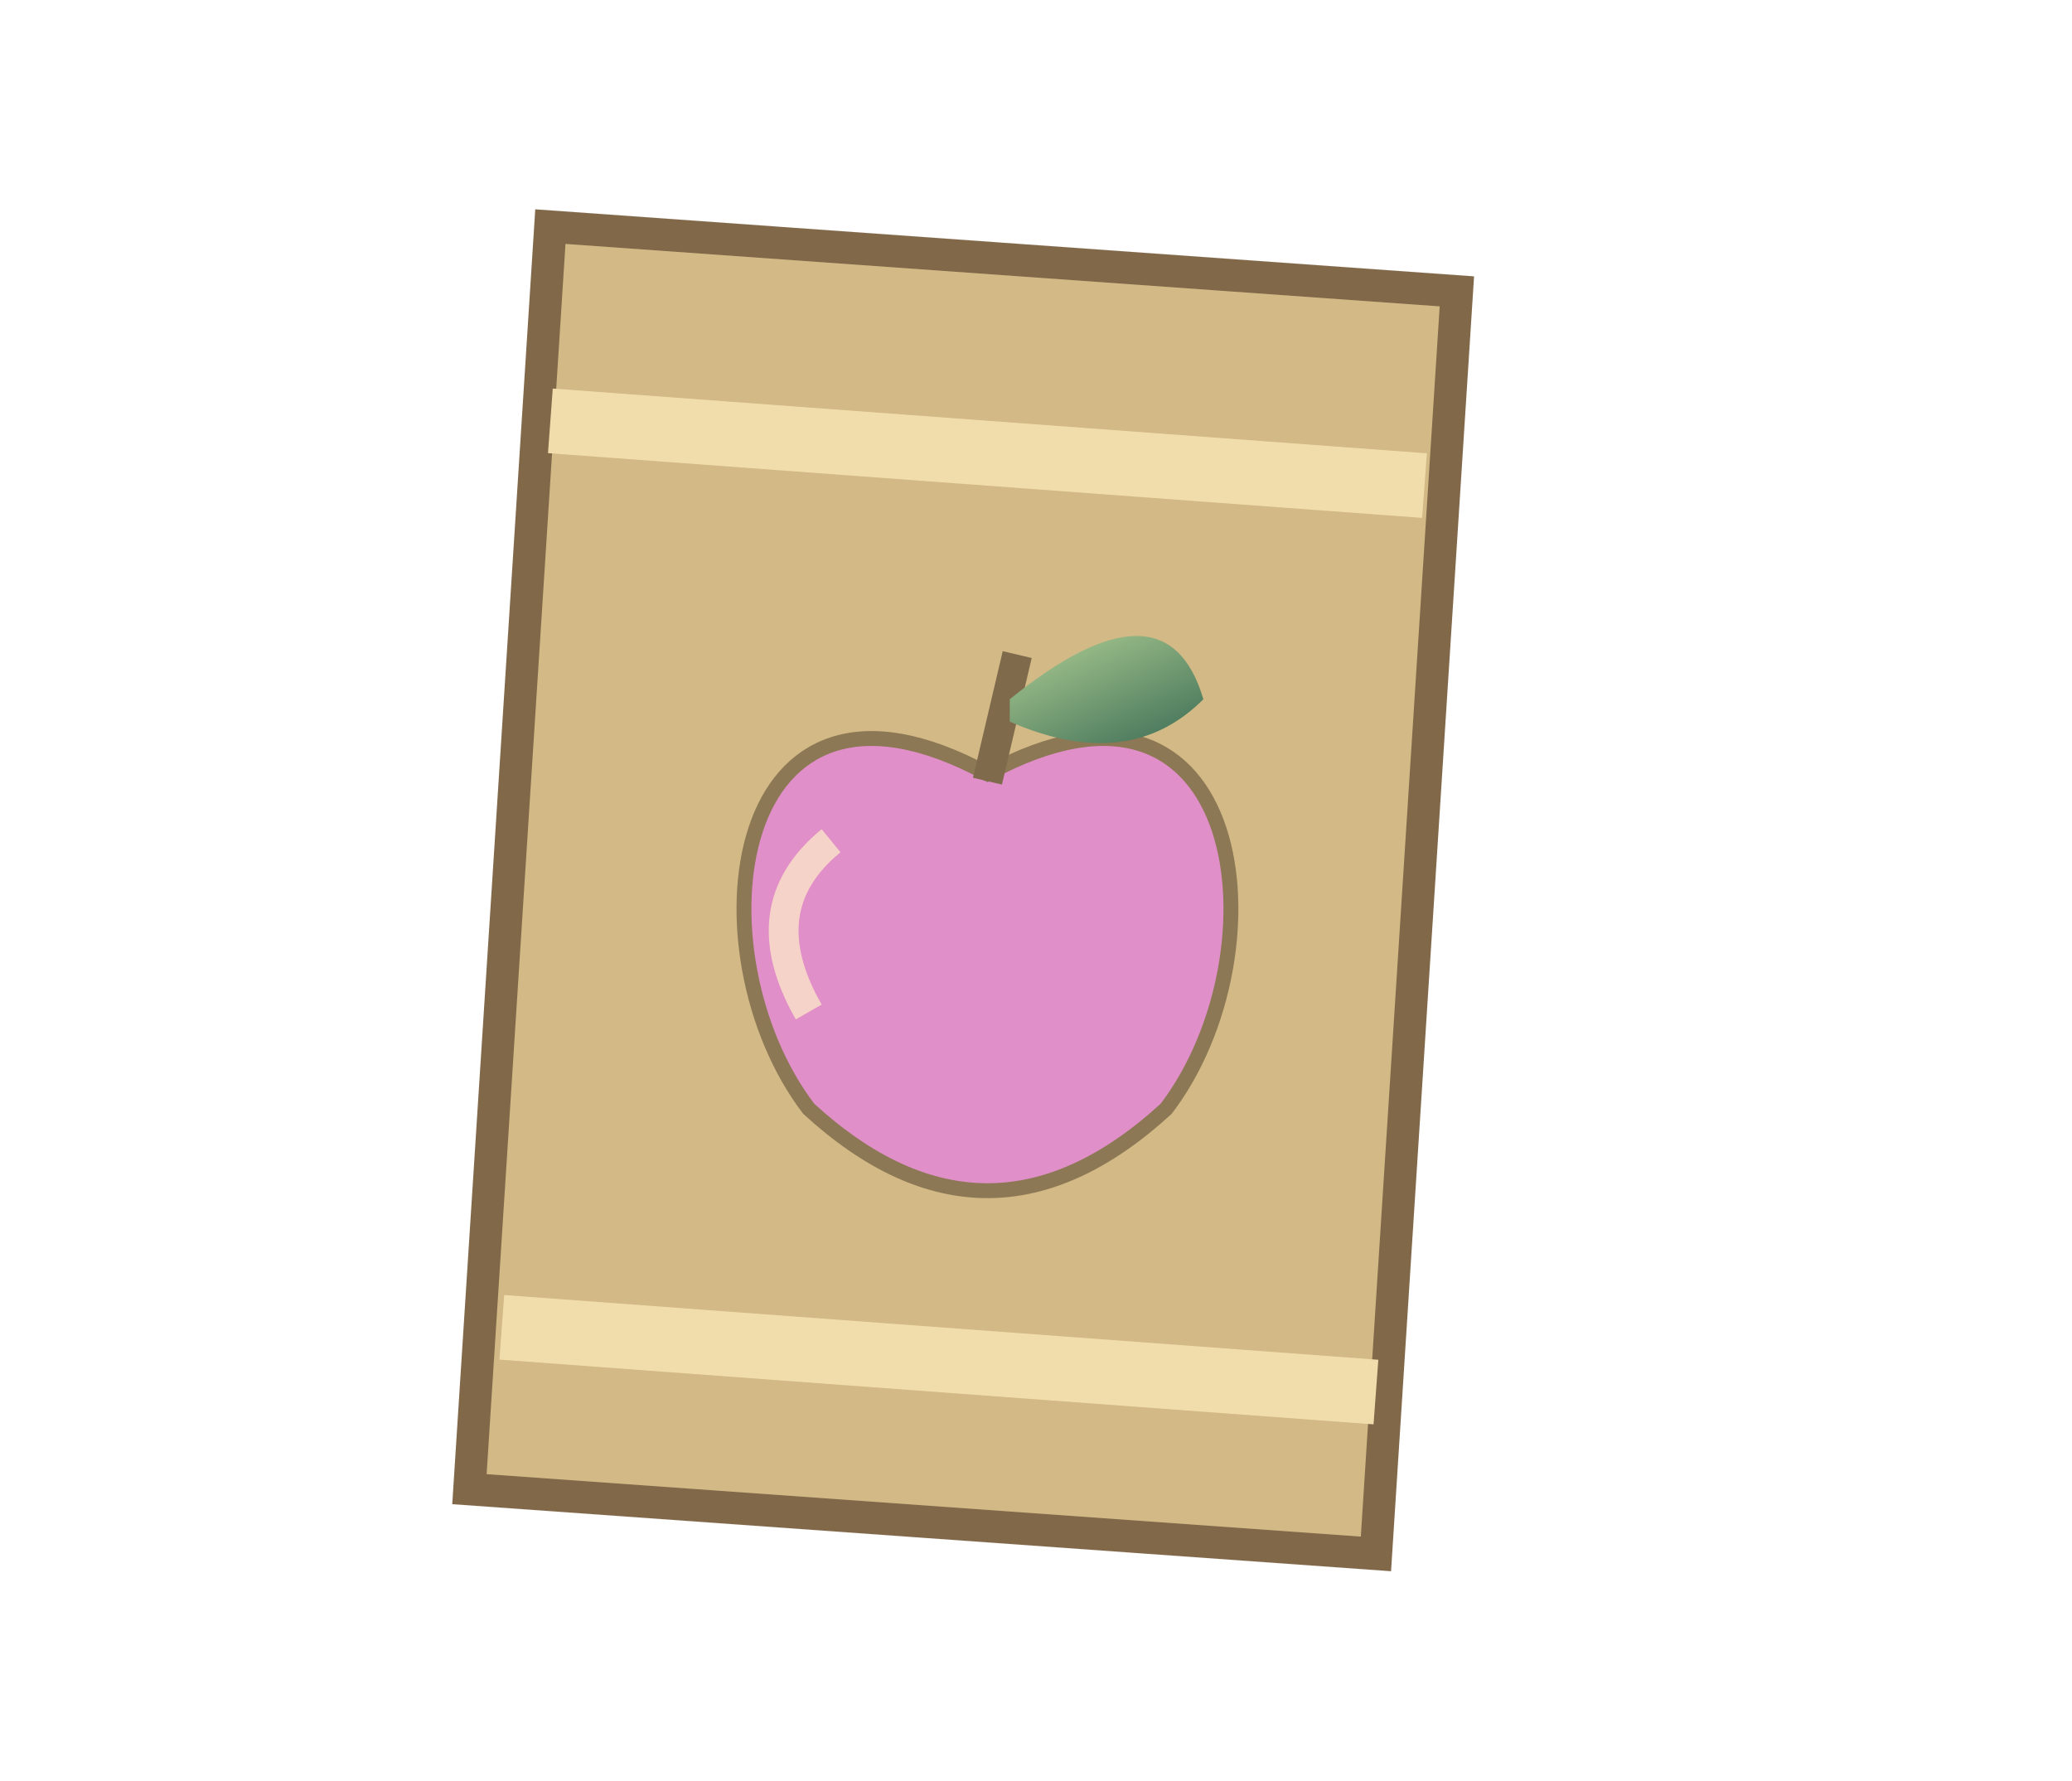
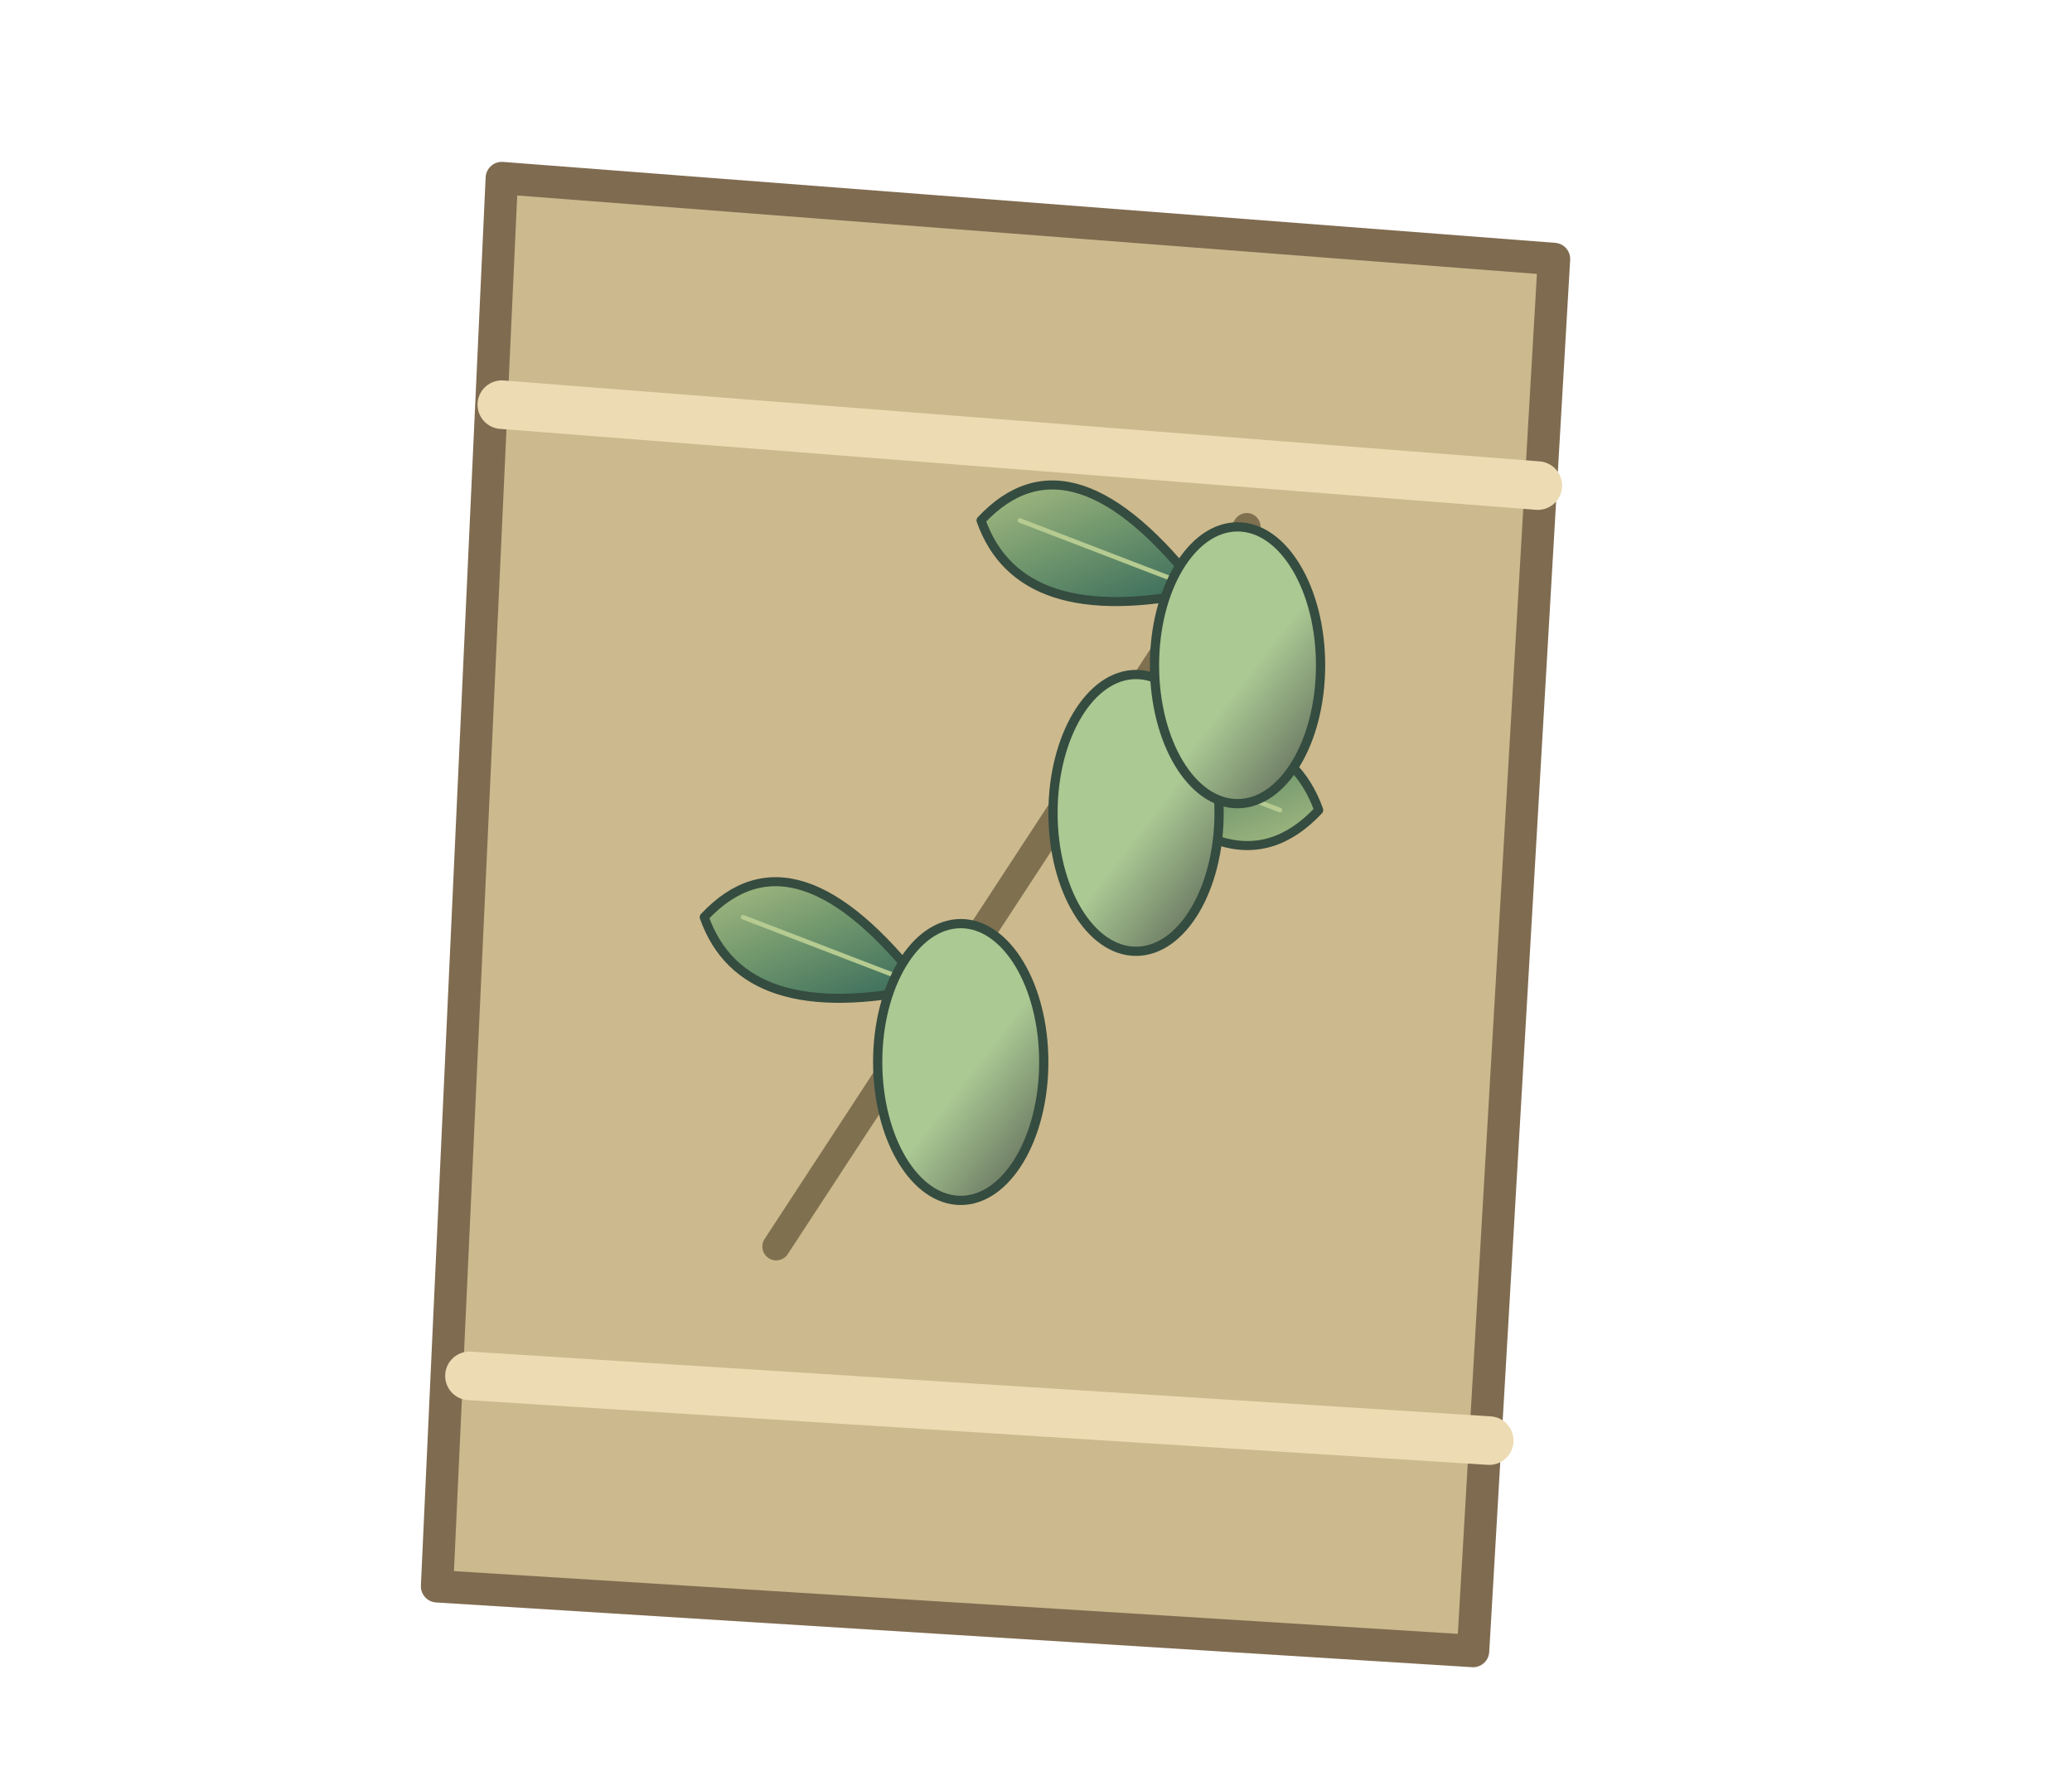
<svg xmlns="http://www.w3.org/2000/svg" width="256" height="220" viewBox="0 0 128 110">
  <defs>
+     <linearGradient id="fruit" x1=".1" y1=".1" x2=".8" y2="1">
+       <stop stop-color="#aac993" />
+       <stop offset=".55" stop-color="#aac993" />
+       <stop offset="1" stop-color="#65715e" />
+     </linearGradient>
    <linearGradient id="leaf" x2=".8" y2="1">
-       <stop stop-color="#afce93" />
-       <stop offset="1" stop-color="#47765b" />
-     </linearGradient>
-     <linearGradient id="soil" x2="0" y2="1">
-       <stop stop-color="#94704d" />
-       <stop offset="1" stop-color="#493c32" />
+       <stop stop-color="#a9bd83" />
+       <stop offset=".5" stop-color="#71976d" />
+       <stop offset="1" stop-color="#3f705d" />
    </linearGradient>
  </defs>
-   <path d="M34 14L90 18L85 96L29 92Z" fill="#d2b985" stroke="#806849" stroke-width="2" />
-   <path d="M34 26L88 30M31 82L85 86" stroke="#f1ddac" stroke-width="4" />
-   <g transform="translate(31.56 32.62) scale(0.46)">
-     <path d="M64 33C29 14 24 57 40 78Q64 100 88 78C104 57 99 14 64 33Z" fill="#e08fc8" stroke="#8c7855" stroke-width="2" />
-     <path d="M64 34L68 17" stroke="#806a4c" stroke-width="4" />
-     <path d="M67 23Q88 6 93 23Q83 33 67 26" fill="url(#leaf)" />
-     <path d="M43 42Q32 51 40 65" fill="none" stroke="#fff0c7" stroke-width="4" opacity=".7" />
+   <path d="M31 11L96 16L91 102L27 98Z" fill="#ccb98d" stroke="#7f6b50" stroke-width="2" stroke-linejoin="round" stroke-linecap="round" />
+   <path d="M31 25L95 30M29 85L92 89" fill="none" stroke="#ecdbb3" stroke-width="3" stroke-linejoin="round" stroke-linecap="round" />
+   <g transform="translate(28 24) scale(.57)">
+     <path d="M35 93L86 15" fill="none" stroke="#7f7050" stroke-width="3" stroke-linejoin="round" stroke-linecap="round" />
+     <g transform="translate(51 65) rotate(0) scale(0.7)">
+       <path d="M0 0Q-20 -26 -34 -11Q-28 6 0 0Z" fill="url(#leaf)" stroke="#354c40" stroke-width="1.4" stroke-linejoin="round" stroke-linecap="round" />
+       <path d="M-2 -1L-28 -11" fill="none" stroke="#b6cb91" stroke-width="0.7" stroke-linejoin="round" stroke-linecap="round" />
+     </g>
+     <ellipse cx="55" cy="73" rx="9" ry="15" fill="url(#fruit)" stroke="#354c40" stroke-width="1" />
+     <g transform="translate(70 38) rotate(180) scale(0.7)">
+       <path d="M0 0Q-20 -26 -34 -11Q-28 6 0 0Z" fill="url(#leaf)" stroke="#354c40" stroke-width="1.4" stroke-linejoin="round" stroke-linecap="round" />
+       <path d="M-2 -1L-28 -11" fill="none" stroke="#b6cb91" stroke-width="0.7" stroke-linejoin="round" stroke-linecap="round" />
+     </g>
+     <ellipse cx="74" cy="46" rx="9" ry="15" fill="url(#fruit)" stroke="#354c40" stroke-width="1" />
+     <g transform="translate(81 22) rotate(0) scale(0.7)">
+       <path d="M0 0Q-20 -26 -34 -11Q-28 6 0 0Z" fill="url(#leaf)" stroke="#354c40" stroke-width="1.4" stroke-linejoin="round" stroke-linecap="round" />
+       <path d="M-2 -1L-28 -11" fill="none" stroke="#b6cb91" stroke-width="0.7" stroke-linejoin="round" stroke-linecap="round" />
+     </g>
+     <ellipse cx="85" cy="30" rx="9" ry="15" fill="url(#fruit)" stroke="#354c40" stroke-width="1" />
  </g>
</svg>
